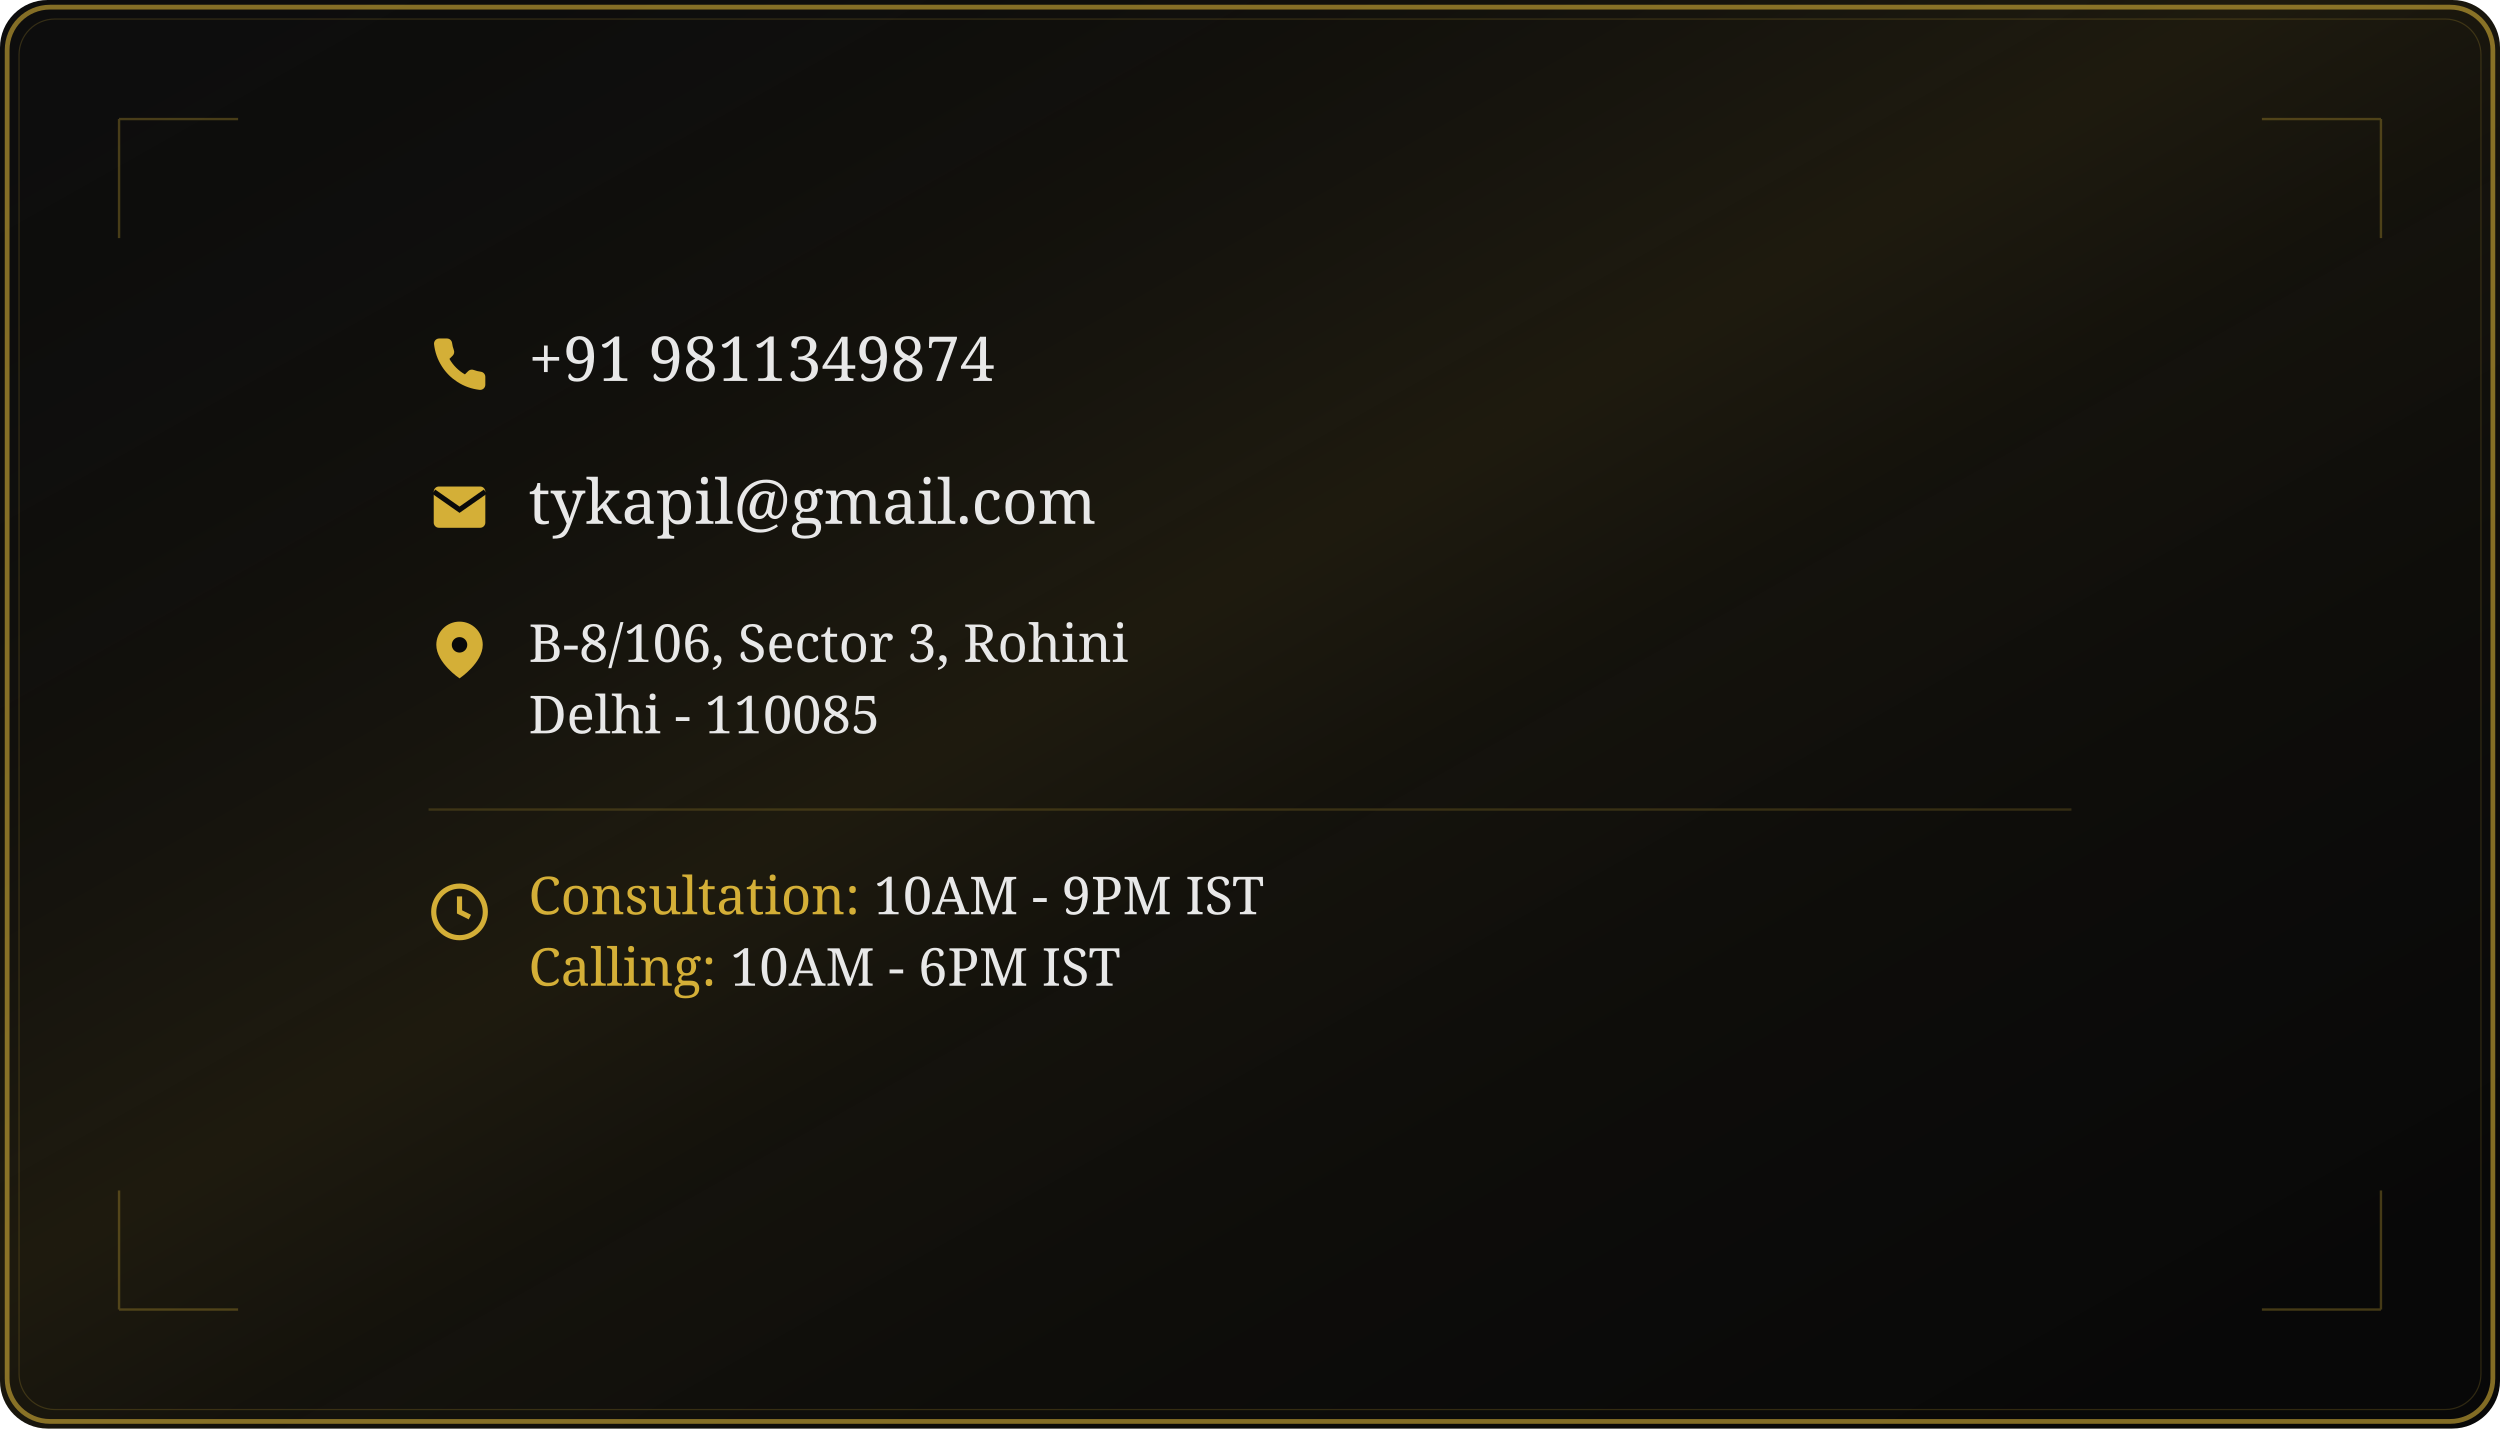
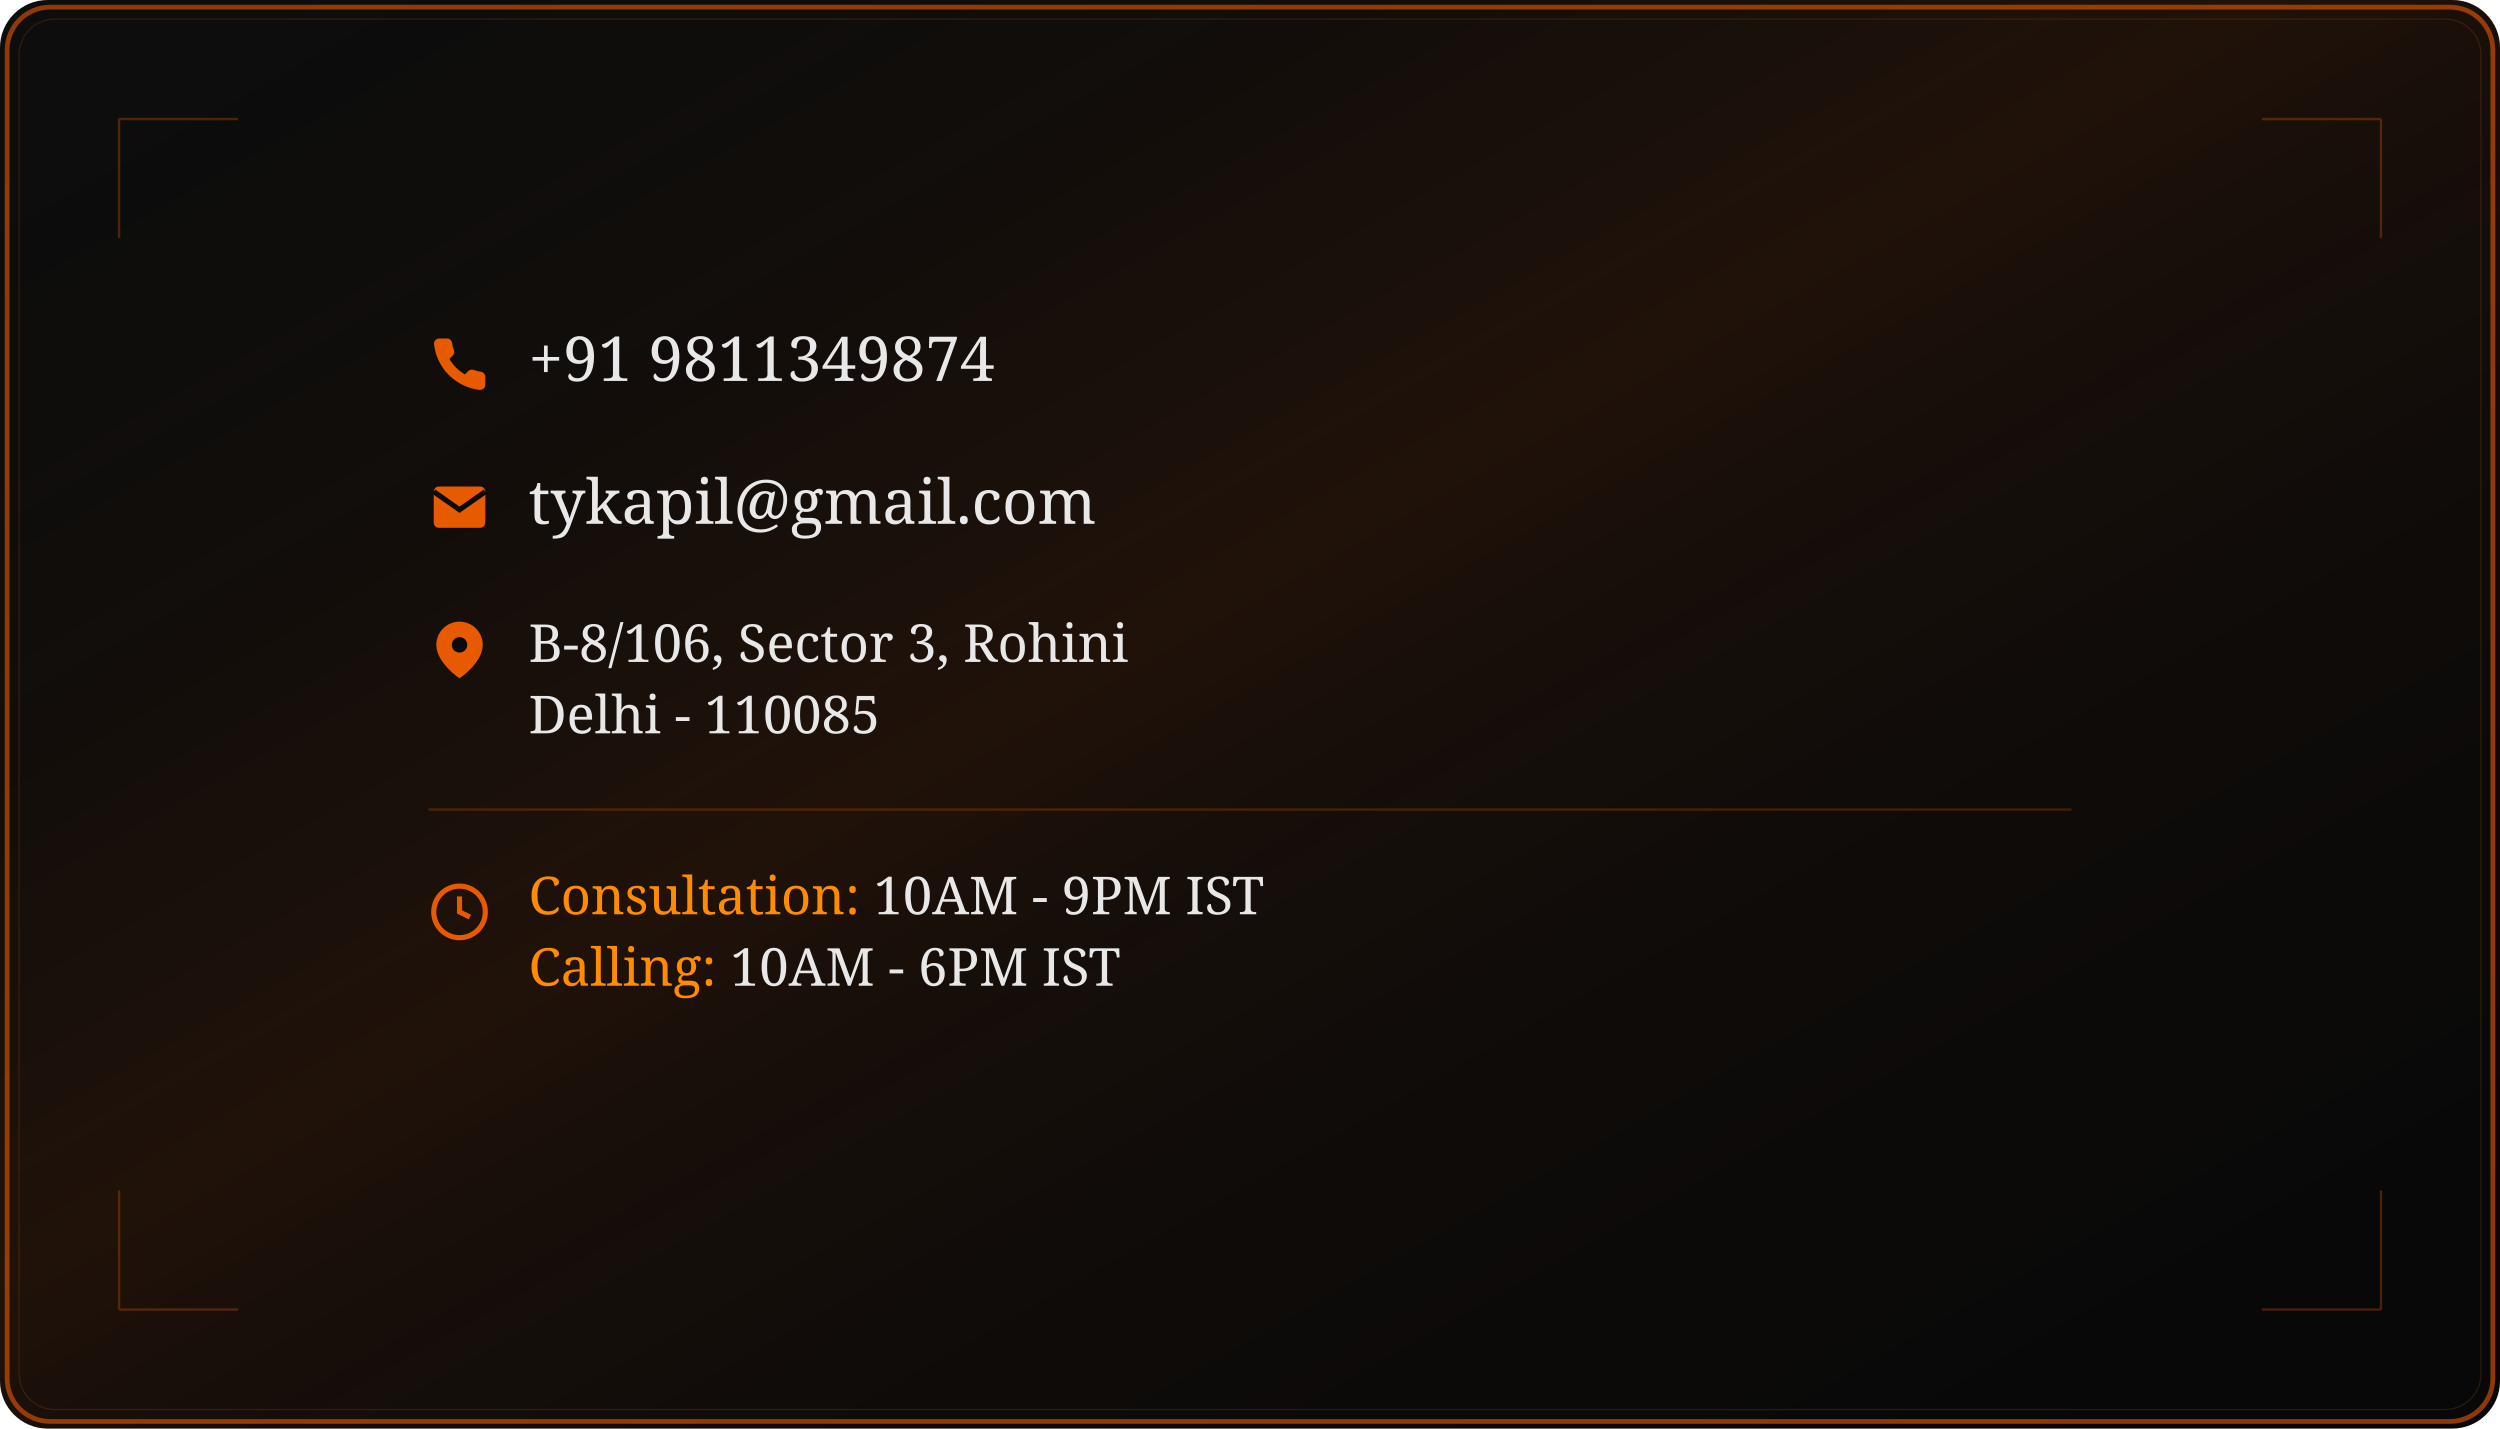
<svg xmlns="http://www.w3.org/2000/svg" width="1050" height="600" viewBox="0 0 1050 600">
  <defs>
    <linearGradient id="bgGradient" x1="0%" y1="0%" x2="100%" y2="100%">
      <stop offset="0%" style="stop-color:#0d0d0d" />
      <stop offset="50%" style="stop-color:#0a0a0a" />
      <stop offset="100%" style="stop-color:#080808" />
    </linearGradient>
-     <linearGradient id="goldGradient" x1="0%" y1="0%" x2="100%" y2="0%">
-       <stop offset="0%" style="stop-color:#b8972e" />
-       <stop offset="50%" style="stop-color:#d4af37" />
-       <stop offset="100%" style="stop-color:#e5c158" />
+     <linearGradient id="orangeGradient" x1="0%" y1="0%" x2="100%" y2="0%">
+       <stop offset="0%" style="stop-color:#8B4513" />
+       <stop offset="50%" style="stop-color:#E85A00" />
+       <stop offset="100%" style="stop-color:#FFB347" />
    </linearGradient>
    <linearGradient id="sheenGradient" x1="100%" y1="100%" x2="0%" y2="0%">
      <stop offset="0%" style="stop-color:transparent" />
-       <stop offset="45%" style="stop-color:rgba(212,175,55,0.05)" />
-       <stop offset="55%" style="stop-color:rgba(212,175,55,0.1)" />
+       <stop offset="45%" style="stop-color:rgba(232,90,0,0.05)" />
+       <stop offset="55%" style="stop-color:rgba(232,90,0,0.1)" />
      <stop offset="100%" style="stop-color:transparent" />
    </linearGradient>
    <symbol id="phoneIcon" viewBox="0 0 24 24">
-       <path fill="#d4af37" d="M22 16.92v3a2 2 0 0 1-2.18 2 19.79 19.79 0 0 1-8.63-3.07 19.5 19.5 0 0 1-6-6 19.79 19.79 0 0 1-3.07-8.67A2 2 0 0 1 4.11 2h3a2 2 0 0 1 2 1.72 12.84 12.84 0 0 0 .7 2.81 2 2 0 0 1-.45 2.11L8.09 9.91a16 16 0 0 0 6 6l1.27-1.27a2 2 0 0 1 2.11-.45 12.84 12.84 0 0 0 2.81.7A2 2 0 0 1 22 16.92z" />
+       <path fill="#E85A00" d="M22 16.92v3a2 2 0 0 1-2.18 2 19.79 19.79 0 0 1-8.63-3.07 19.5 19.5 0 0 1-6-6 19.79 19.79 0 0 1-3.07-8.67A2 2 0 0 1 4.11 2h3a2 2 0 0 1 2 1.72 12.84 12.84 0 0 0 .7 2.81 2 2 0 0 1-.45 2.11L8.09 9.91a16 16 0 0 0 6 6l1.27-1.27a2 2 0 0 1 2.11-.45 12.84 12.84 0 0 0 2.81.7A2 2 0 0 1 22 16.92z" />
    </symbol>
    <symbol id="emailIcon" viewBox="0 0 24 24">
-       <path fill="#d4af37" d="M4 4h16c1.1 0 2 .9 2 2v12c0 1.1-.9 2-2 2H4c-1.1 0-2-.9-2-2V6c0-1.1.9-2 2-2z" />
+       <path fill="#E85A00" d="M4 4h16c1.1 0 2 .9 2 2v12c0 1.1-.9 2-2 2H4c-1.1 0-2-.9-2-2V6c0-1.1.9-2 2-2z" />
      <polyline stroke="#0a0a0a" stroke-width="2" fill="none" points="22,6 12,13 2,6" />
    </symbol>
    <symbol id="locationIcon" viewBox="0 0 24 24">
-       <path fill="#d4af37" d="M21 10c0 7-9 13-9 13s-9-6-9-13a9 9 0 0 1 18 0z" />
+       <path fill="#E85A00" d="M21 10c0 7-9 13-9 13s-9-6-9-13a9 9 0 0 1 18 0z" />
      <circle cx="12" cy="10" r="3" fill="#0a0a0a" />
    </symbol>
    <symbol id="clockIcon" viewBox="0 0 24 24">
-       <circle cx="12" cy="12" r="10" fill="none" stroke="#d4af37" stroke-width="2" />
-       <polyline stroke="#d4af37" stroke-width="2" fill="none" points="12 6 12 12 16 14" />
+       <circle cx="12" cy="12" r="10" fill="none" stroke="#E85A00" stroke-width="2" />
+       <polyline stroke="#E85A00" stroke-width="2" fill="none" points="12 6 12 12 16 14" />
    </symbol>
  </defs>
  <rect width="1050" height="600" fill="url(#bgGradient)" rx="20" />
  <rect width="1050" height="600" fill="url(#sheenGradient)" rx="20" />
-   <rect x="3" y="3" width="1044" height="594" fill="none" stroke="#d4af37" stroke-width="2" rx="18" opacity="0.6" />
-   <rect x="8" y="8" width="1034" height="584" fill="none" stroke="#d4af37" stroke-width="0.5" rx="15" opacity="0.2" />
+   <rect x="3" y="3" width="1044" height="594" fill="none" stroke="#E85A00" stroke-width="2" rx="18" opacity="0.6" />
+   <rect x="8" y="8" width="1034" height="584" fill="none" stroke="#8B4513" stroke-width="0.5" rx="15" opacity="0.3" />
  <g transform="translate(180, 140)">
    <use href="#phoneIcon" width="26" height="26" />
    <text x="42" y="20" font-family="Cormorant Garamond, Georgia, serif" font-size="26" fill="#e8e8e8">+91 9811349874</text>
  </g>
  <g transform="translate(180, 200)">
    <use href="#emailIcon" width="26" height="26" />
    <text x="42" y="20" font-family="Cormorant Garamond, Georgia, serif" font-size="26" fill="#e8e8e8">tykapil@gmail.com</text>
  </g>
  <g transform="translate(180, 260)">
    <use href="#locationIcon" width="26" height="26" />
    <text x="42" y="18" font-family="Cormorant Garamond, Georgia, serif" font-size="22" fill="#e8e8e8">B-8/106, Sector 3, Rohini</text>
    <text x="42" y="48" font-family="Cormorant Garamond, Georgia, serif" font-size="22" fill="#e8e8e8">Delhi - 110085</text>
  </g>
-   <line x1="180" y1="340" x2="870" y2="340" stroke="#d4af37" stroke-width="1" opacity="0.2" />
+   <line x1="180" y1="340" x2="870" y2="340" stroke="#E85A00" stroke-width="1" opacity="0.25" />
  <g transform="translate(180, 370)">
    <use href="#clockIcon" width="26" height="26" />
    <text x="42" y="14" font-family="Cormorant Garamond, Georgia, serif" font-size="22" fill="#e8e8e8">
-       <tspan fill="#d4af37">Consultation:</tspan> 10AM - 9PM IST
+       <tspan fill="#FF8C00">Consultation:</tspan> 10AM - 9PM IST
    </text>
    <text x="42" y="44" font-family="Cormorant Garamond, Georgia, serif" font-size="22" fill="#e8e8e8">
-       <tspan fill="#d4af37">Calling:</tspan> 10AM - 6PM IST
+       <tspan fill="#FF8C00">Calling:</tspan> 10AM - 6PM IST
    </text>
  </g>
-   <path d="M50 50 L50 100 M50 50 L100 50" stroke="#d4af37" stroke-width="1" opacity="0.3" fill="none" />
-   <path d="M1000 50 L1000 100 M1000 50 L950 50" stroke="#d4af37" stroke-width="1" opacity="0.3" fill="none" />
-   <path d="M50 550 L50 500 M50 550 L100 550" stroke="#d4af37" stroke-width="1" opacity="0.3" fill="none" />
-   <path d="M1000 550 L1000 500 M1000 550 L950 550" stroke="#d4af37" stroke-width="1" opacity="0.3" fill="none" />
+   <path d="M50 50 L50 100 M50 50 L100 50" stroke="#E85A00" stroke-width="1" opacity="0.3" fill="none" />
+   <path d="M1000 50 L1000 100 M1000 50 L950 50" stroke="#E85A00" stroke-width="1" opacity="0.3" fill="none" />
+   <path d="M50 550 L50 500 M50 550 L100 550" stroke="#E85A00" stroke-width="1" opacity="0.3" fill="none" />
+   <path d="M1000 550 L1000 500 M1000 550 L950 550" stroke="#E85A00" stroke-width="1" opacity="0.3" fill="none" />
</svg>
